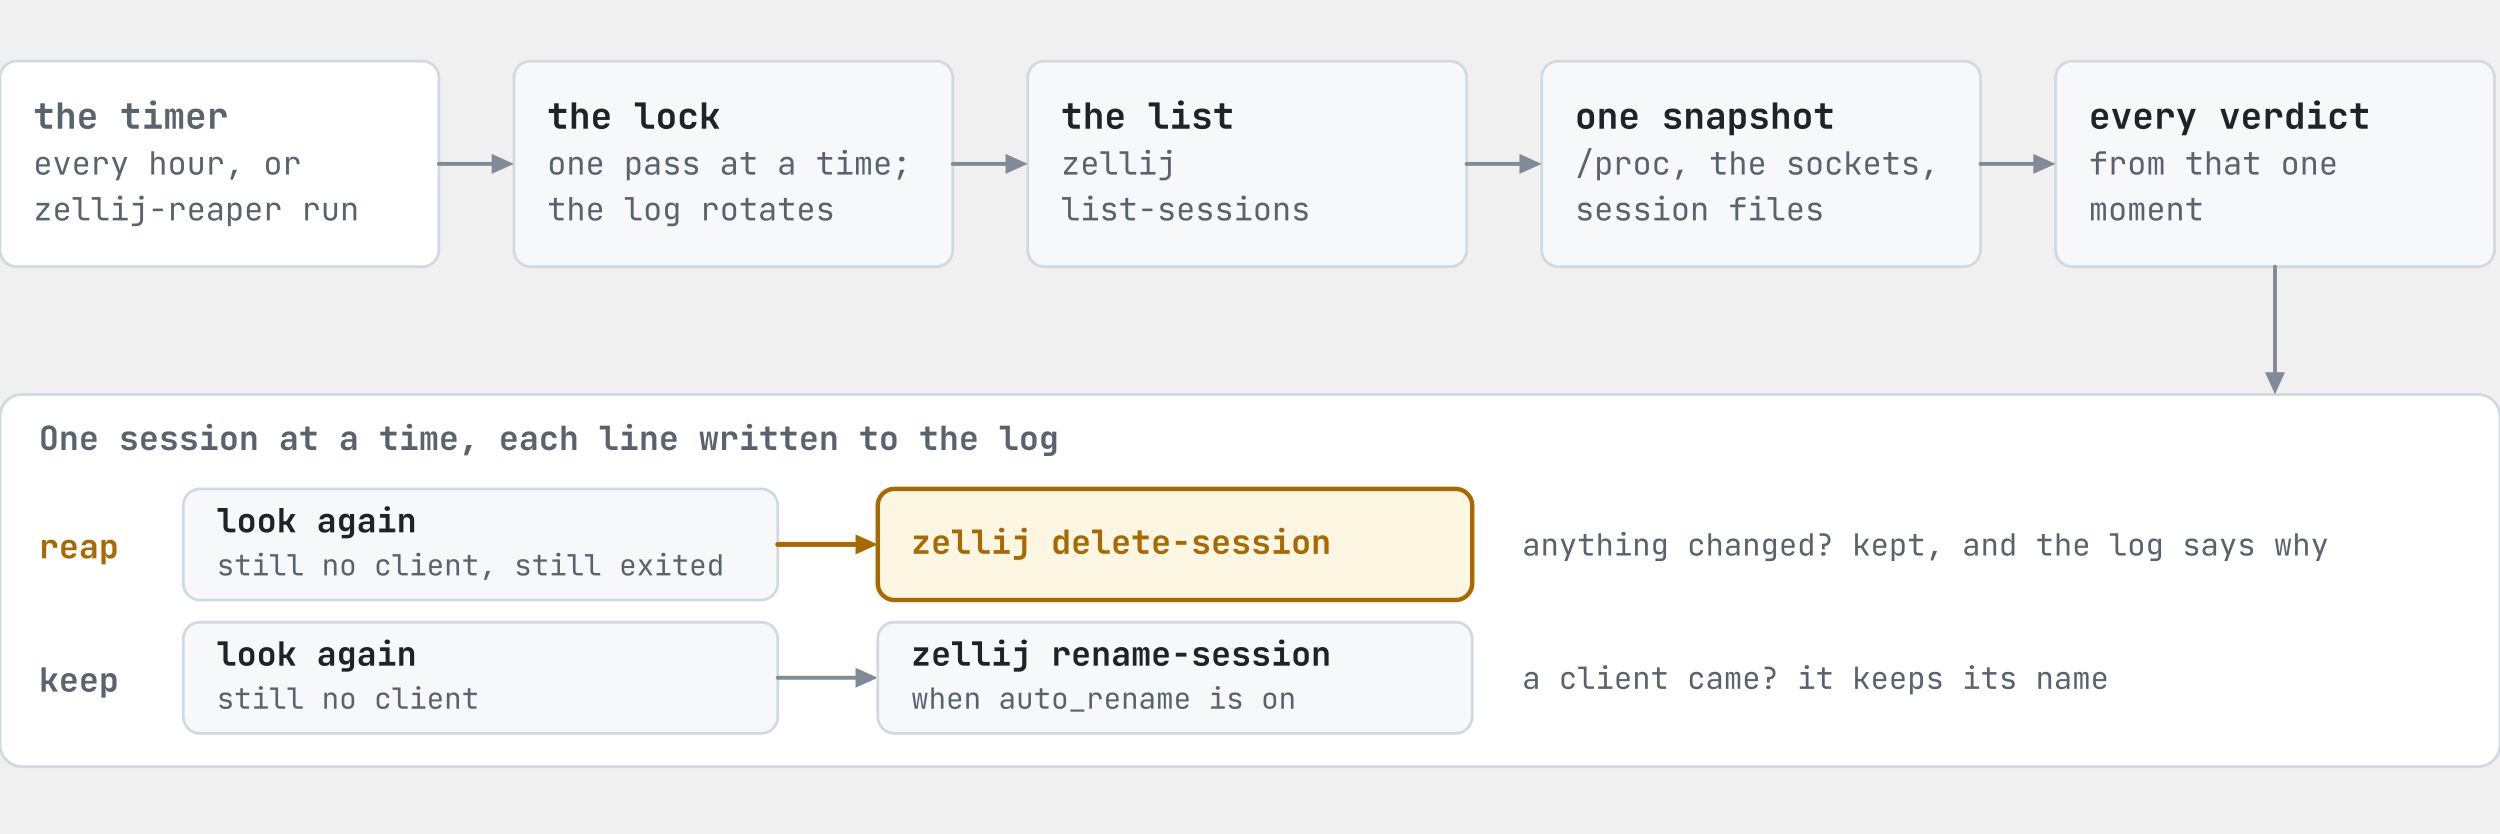
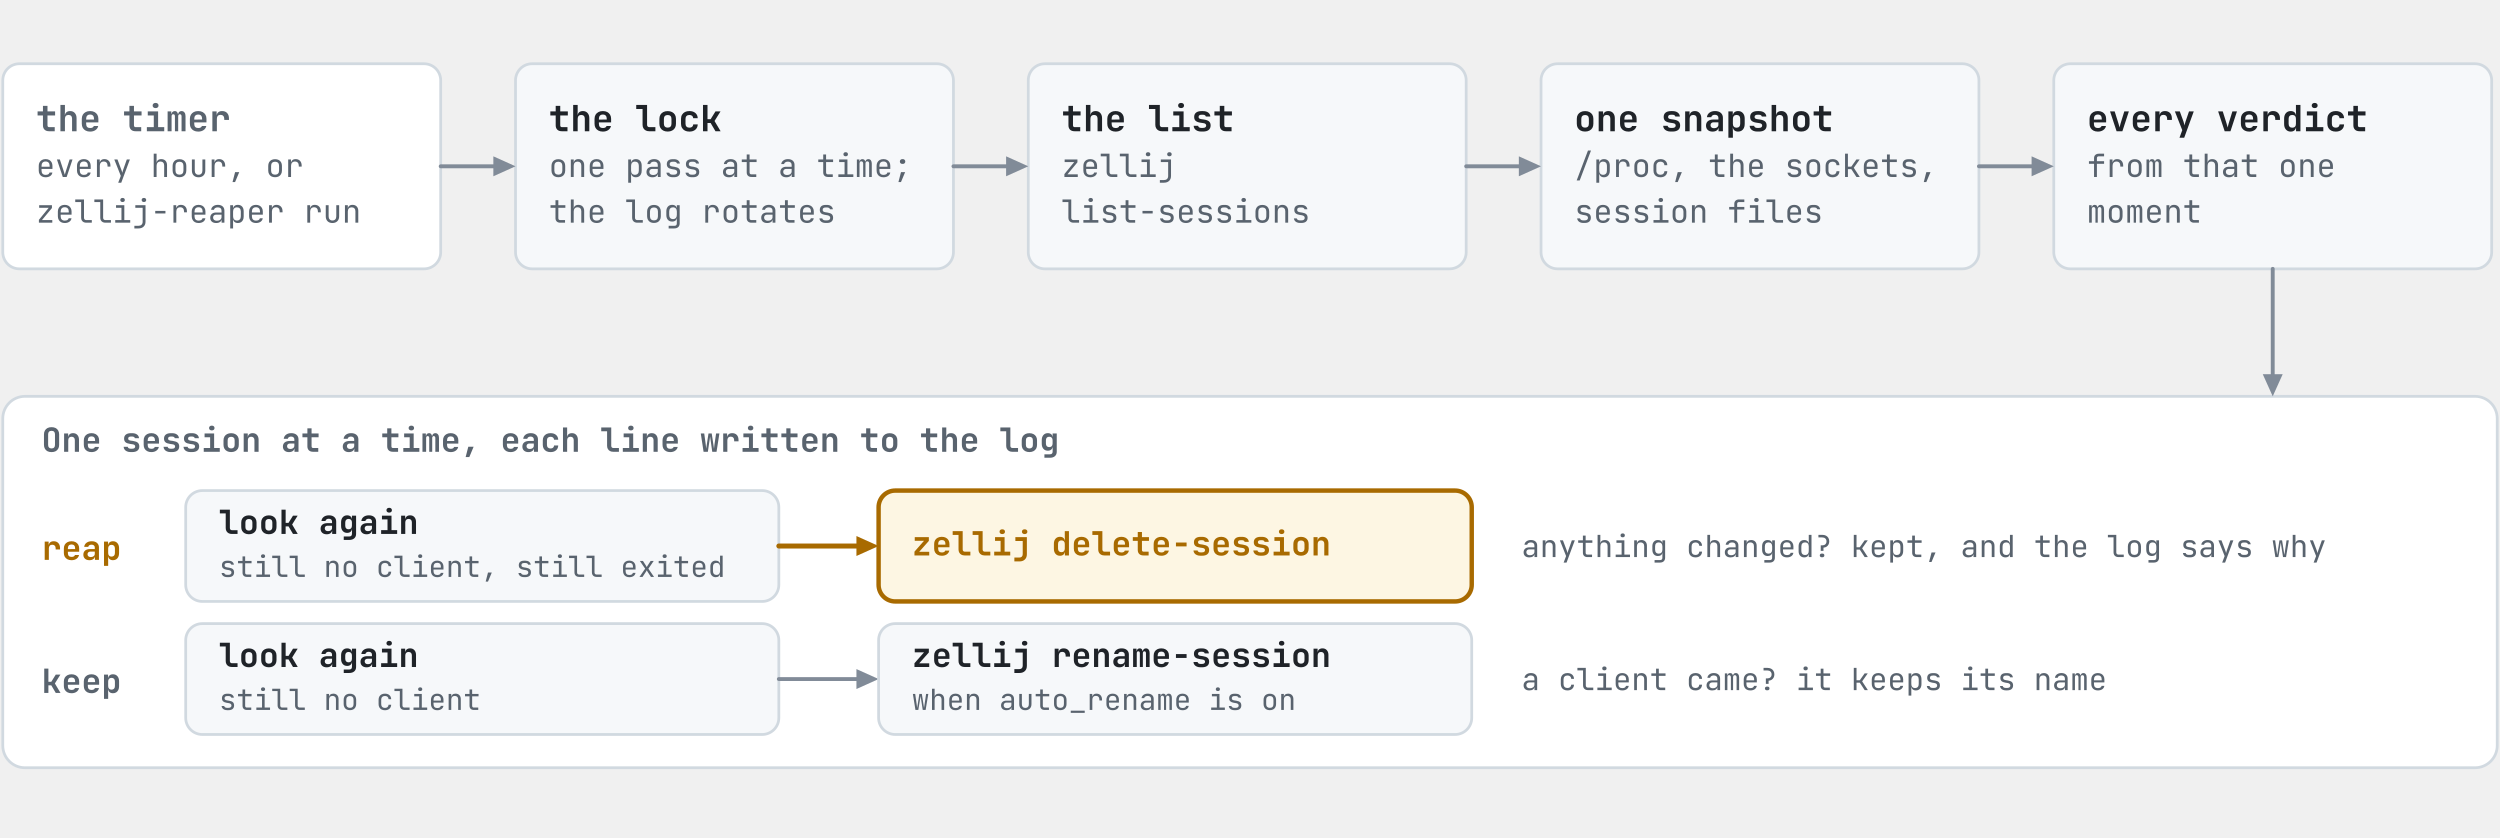
- <svg xmlns="http://www.w3.org/2000/svg" viewBox="0 0 900 300" width="900" height="300" role="img" aria-label="A pass takes the lock and rotates the log, lists the sessions, reads one snapshot of the kernel's tables and zellij's files, and decides every session from it. Then it goes through them one at a time, writing each verdict to the log. Before it deletes or renames a session it looks again, and a session that changed is kept.">
+ <svg xmlns="http://www.w3.org/2000/svg" viewBox="-1 -1 902 302" width="902" height="302" role="img" aria-label="A pass takes the lock and rotates the log, lists the sessions, reads one snapshot of the kernel's tables and zellij's files, and decides every session from it. Then it goes through them one at a time, writing each verdict to the log. Before it deletes or renames a session it looks again, and a session that changed is kept.">
  <defs>
    <path id="g0" d="M360 0Q281 0 236 -44Q192 -88 192 -165V-437H43V-550H192V-705H318V-550H529V-437H318V-165Q318 -113 369 -113H519V0Z" />
    <path id="g1" d="M77 0V-730H202V-550L199 -445H233L199 -416Q199 -484 238 -522Q278 -560 347 -560Q428 -560 476 -506Q525 -452 525 -361V0H400V-348Q400 -398 374 -425Q348 -452 301 -452Q255 -452 228 -424Q202 -396 202 -344V0Z" />
    <path id="g2" d="M301 10Q231 10 179 -17Q127 -44 98 -92Q70 -141 70 -206V-344Q70 -409 98 -458Q127 -506 179 -533Q231 -560 301 -560Q370 -560 422 -533Q473 -506 502 -458Q530 -409 530 -344V-245H191V-206Q191 -148 219 -118Q247 -89 302 -89Q344 -89 370 -104Q396 -118 403 -146H526Q512 -75 450 -32Q389 10 301 10ZM409 -315V-345Q409 -402 382 -432Q355 -463 301 -463Q247 -463 219 -432Q191 -401 191 -344V-323L418 -325Z" />
    <path id="g3" d="M76 0V-114H268V-437H101V-550H388V-114H558V0ZM318 -642Q280 -642 258 -662Q236 -681 236 -714Q236 -747 258 -766Q280 -786 318 -786Q356 -786 378 -766Q400 -747 400 -714Q400 -681 378 -662Q356 -642 318 -642Z" />
    <path id="g4" d="M52 0V-550H154V-476H175L158 -458Q158 -504 184 -532Q210 -560 251 -560Q295 -560 320 -524Q344 -488 344 -427L322 -476H356L343 -458Q343 -504 369 -532Q395 -560 438 -560Q489 -560 519 -522Q549 -484 549 -419V0H439V-414Q439 -441 427 -456Q415 -472 392 -472Q370 -472 358 -457Q345 -442 345 -414V0H255V-414Q255 -442 243 -457Q231 -472 208 -472Q185 -472 174 -457Q162 -442 162 -414V0Z" />
    <path id="g5" d="M94 0V-550H212V-445H243L206 -381Q206 -470 246 -515Q286 -560 364 -560Q453 -560 504 -505Q555 -450 555 -353V-313H424V-344Q424 -397 396 -426Q369 -455 321 -455Q272 -455 246 -426Q219 -397 219 -344V0Z" />
    <path id="g6" d="M300 10Q235 10 186 -16Q138 -42 112 -90Q85 -137 85 -200V-350Q85 -414 112 -461Q138 -508 186 -534Q235 -560 300 -560Q365 -560 414 -534Q462 -508 488 -461Q515 -414 515 -350V-253H173V-200Q173 -135 206 -100Q239 -66 300 -66Q352 -66 384 -84Q416 -103 423 -140H513Q504 -71 446 -30Q387 10 300 10ZM427 -313V-350Q427 -415 394 -450Q362 -485 300 -485Q239 -485 206 -450Q173 -415 173 -350V-321H434Z" />
    <path id="g7" d="M239 0 55 -550H147L269 -180Q280 -147 289 -116Q298 -86 302 -69Q307 -86 316 -116Q325 -147 335 -180L454 -550H545L361 0Z" />
    <path id="g8" d="M111 0V-550H199V-445H220L191 -380Q191 -469 230 -514Q268 -560 344 -560Q431 -560 482 -506Q534 -451 534 -358V-325H444V-350Q444 -415 412 -450Q381 -484 323 -484Q266 -484 234 -449Q201 -414 201 -350V0Z" />
    <path id="g9" d="M178 180 259 -34 55 -550H155L283 -210Q290 -193 296 -170Q302 -146 306 -130Q310 -146 316 -170Q322 -193 328 -210L448 -550H545L274 180Z" />
    <path id="g10" d="M92 0V-730H182V-550V-445H201L182 -424Q182 -489 221 -524Q260 -560 329 -560Q412 -560 461 -509Q510 -458 510 -370V0H420V-360Q420 -419 388 -452Q357 -484 303 -484Q247 -484 214 -449Q182 -414 182 -350V0Z" />
    <path id="g11" d="M300 8Q234 8 186 -17Q138 -42 112 -90Q85 -137 85 -202V-348Q85 -414 112 -461Q138 -508 186 -533Q234 -558 300 -558Q366 -558 414 -533Q462 -508 488 -461Q515 -414 515 -349V-202Q515 -137 488 -90Q462 -42 414 -17Q366 8 300 8ZM300 -72Q359 -72 392 -105Q425 -138 425 -202V-348Q425 -412 392 -445Q359 -478 300 -478Q242 -478 208 -445Q175 -412 175 -348V-202Q175 -138 208 -105Q242 -72 300 -72Z" />
    <path id="g12" d="M299 10Q204 10 147 -46Q90 -103 90 -200V-550H180V-200Q180 -138 212 -104Q244 -69 299 -69Q355 -69 388 -104Q420 -138 420 -200V-550H510V-200Q510 -103 452 -46Q394 10 299 10Z" />
    <path id="g13" d="M165 160 245 -151H375L245 160Z" />
    <path id="g14" d="M90 0V-90L398 -468H98V-550H499V-460L185 -82H510V0Z" />
    <path id="g15" d="M375 0Q327 0 291 -19Q255 -38 235 -73Q215 -108 215 -155V-648H30V-730H305V-155Q305 -121 324 -102Q343 -82 375 -82H550V0Z" />
    <path id="g16" d="M85 0V-82H280V-468H110V-550H370V-82H555V0ZM315 -649Q282 -649 263 -666Q244 -683 244 -712Q244 -742 263 -760Q282 -777 315 -777Q348 -777 367 -760Q386 -742 386 -712Q386 -683 367 -666Q348 -649 315 -649Z" />
    <path id="g17" d="M85 180V97H214Q276 97 310 64Q345 30 345 -31V-468H115V-550H435V-31Q435 66 375 123Q315 180 214 180ZM385 -649Q352 -649 333 -666Q314 -683 314 -712Q314 -742 333 -760Q352 -777 385 -777Q418 -777 437 -760Q456 -742 456 -712Q456 -683 437 -666Q418 -649 385 -649Z" />
    <path id="g18" d="M140 -290V-370H460V-290Z" />
    <path id="g19" d="M252 10Q165 10 115 -34Q65 -79 65 -155Q65 -232 115 -276Q165 -320 250 -320H420V-375Q420 -426 390 -454Q359 -481 303 -481Q254 -481 221 -460Q188 -440 183 -405H93Q102 -476 160 -518Q218 -560 305 -560Q400 -560 455 -511Q510 -462 510 -378V0H422V-105H407L422 -120Q422 -60 376 -25Q329 10 252 10ZM274 -61Q338 -61 379 -93Q420 -125 420 -175V-253H252Q207 -253 181 -228Q155 -203 155 -160Q155 -114 186 -88Q218 -61 274 -61Z" />
    <path id="g20" d="M92 180V-550H182V-445H200L182 -424Q182 -487 224 -524Q265 -560 333 -560Q416 -560 466 -506Q515 -451 515 -356V-195Q515 -132 492 -86Q470 -40 430 -15Q389 10 333 10Q266 10 224 -27Q182 -64 182 -126L200 -105H180L182 20V180ZM303 -68Q360 -68 392 -102Q425 -136 425 -200V-350Q425 -414 392 -448Q360 -482 303 -482Q248 -482 215 -447Q182 -412 182 -350V-200Q182 -138 215 -103Q248 -68 303 -68Z" />
    <path id="g21" d="M92 0V-550H182V-445H201L182 -424Q182 -489 221 -524Q260 -560 329 -560Q412 -560 461 -509Q510 -458 510 -370V0H420V-360Q420 -419 388 -450Q357 -482 303 -482Q247 -482 214 -448Q182 -414 182 -350V0Z" />
    <path id="g22" d="M384 0Q330 0 290 -22Q249 -44 226 -84Q203 -125 203 -178V-617H27V-730H328V-178Q328 -148 346 -130Q363 -113 393 -113H559V0Z" />
    <path id="g23" d="M300 9Q230 9 178 -18Q127 -44 98 -92Q70 -141 70 -207V-343Q70 -409 98 -458Q127 -506 178 -532Q230 -559 300 -559Q371 -559 422 -532Q473 -506 502 -458Q530 -409 530 -344V-207Q530 -141 502 -92Q473 -44 422 -18Q371 9 300 9ZM300 -100Q350 -100 378 -128Q405 -155 405 -207V-343Q405 -396 378 -423Q350 -450 300 -450Q251 -450 223 -423Q195 -396 195 -343V-207Q195 -155 223 -128Q251 -100 300 -100Z" />
    <path id="g24" d="M303 10Q233 10 180 -16Q128 -43 99 -92Q70 -140 70 -206V-344Q70 -411 99 -459Q128 -507 180 -534Q233 -560 303 -560Q407 -560 469 -506Q531 -453 534 -361H409Q406 -404 378 -428Q351 -451 303 -451Q253 -451 224 -424Q195 -396 195 -345V-206Q195 -155 224 -127Q253 -99 303 -99Q351 -99 378 -122Q406 -146 409 -189H534Q531 -97 469 -44Q407 10 303 10Z" />
    <path id="g25" d="M80 0V-730H205V-334H292L426 -550H566L400 -284L569 0H426L292 -228H205V0Z" />
    <path id="g26" d="M283 8Q227 8 186 -10Q144 -27 120 -59Q95 -91 90 -135H180Q186 -106 212 -89Q239 -72 283 -72H325Q378 -72 404 -94Q430 -115 430 -151Q430 -186 406 -206Q383 -227 337 -234L263 -246Q182 -260 142 -296Q103 -333 103 -403Q103 -477 150 -518Q197 -558 291 -558H329Q408 -558 456 -521Q504 -484 514 -421H424Q418 -447 394 -462Q370 -478 329 -478H291Q240 -478 216 -459Q193 -440 193 -402Q193 -368 213 -352Q233 -336 276 -329L350 -317Q439 -303 480 -265Q520 -227 520 -155Q520 -79 472 -36Q423 8 325 8Z" />
    <path id="g27" d="M360 0Q289 0 250 -38Q210 -76 210 -145V-468H55V-550H210V-705H300V-550H520V-468H300V-145Q300 -82 360 -82H510V0Z" />
    <path id="g28" d="M66 0V-550H145V-484H163L149 -460Q149 -506 174 -533Q198 -560 240 -560Q286 -560 311 -526Q336 -492 336 -430L309 -484H351L332 -460Q332 -506 358 -533Q383 -560 425 -560Q477 -560 506 -521Q534 -482 534 -418V0H451V-419Q451 -453 436 -472Q422 -491 394 -491Q367 -491 352 -472Q336 -454 336 -420V0H264V-419Q264 -454 248 -472Q233 -491 205 -491Q177 -491 163 -472Q149 -454 149 -420V0Z" />
    <path id="g29" d="M170 160 250 -151H380L250 160ZM290 -410Q257 -410 236 -431Q215 -452 215 -485Q215 -517 236 -538Q258 -560 290 -560H310Q342 -560 364 -538Q385 -517 385 -485Q385 -452 364 -431Q343 -410 310 -410Z" />
    <path id="g30" d="M161 180V98H336Q378 98 398 79Q417 60 417 20V-50L419 -150H401L418 -165Q418 -105 378 -70Q338 -35 271 -35Q186 -35 137 -90Q88 -146 88 -240V-356Q88 -450 137 -505Q186 -560 271 -560Q338 -560 378 -525Q418 -490 418 -430L401 -445H418V-550H507V20Q507 94 462 137Q416 180 335 180ZM298 -113Q354 -113 386 -148Q418 -183 418 -245V-350Q418 -412 386 -447Q354 -482 298 -482Q241 -482 210 -448Q178 -414 178 -350V-245Q178 -181 210 -147Q241 -113 298 -113Z" />
    <path id="g31" d="M279 9Q216 9 169 -11Q122 -31 96 -66Q69 -102 67 -150H192Q194 -124 218 -108Q241 -92 279 -92H323Q369 -92 392 -110Q415 -128 415 -159Q415 -188 394 -204Q374 -221 331 -226L263 -236Q169 -249 125 -286Q81 -323 81 -397Q81 -474 133 -516Q185 -559 286 -559H324Q416 -559 471 -518Q526 -477 530 -408H405Q402 -430 380 -444Q359 -458 324 -458H286Q243 -458 224 -442Q204 -427 204 -397Q204 -369 221 -356Q238 -342 276 -336L347 -326Q445 -312 492 -274Q538 -235 538 -160Q538 -80 484 -36Q429 9 323 9Z" />
    <path id="g32" d="M77 0V-550H199V-445H233L199 -416Q199 -484 238 -522Q278 -560 347 -560Q428 -560 476 -506Q525 -452 525 -361V0H400V-348Q400 -398 374 -425Q348 -452 301 -452Q255 -452 228 -424Q202 -396 202 -344V0Z" />
    <path id="g33" d="M239 10Q154 10 105 -35Q56 -80 56 -156Q56 -237 110 -281Q164 -325 263 -325H400V-372Q400 -412 374 -434Q348 -457 303 -457Q262 -457 235 -439Q208 -421 203 -390H81Q90 -468 151 -514Q212 -560 307 -560Q408 -560 466 -510Q525 -459 525 -373V0H404V-96H384L404 -123Q404 -62 359 -26Q314 10 239 10ZM280 -84Q333 -84 366 -111Q400 -138 400 -181V-248H265Q227 -248 204 -226Q181 -204 181 -168Q181 -129 208 -106Q234 -84 280 -84Z" />
    <path id="g34" d="M77 180V-550H199V-445H227L199 -416Q199 -483 239 -522Q279 -560 347 -560Q430 -560 480 -503Q530 -446 530 -350V-201Q530 -137 508 -90Q485 -42 444 -16Q403 10 347 10Q279 10 239 -28Q199 -67 199 -134L227 -105H198L202 26V180ZM303 -98Q351 -98 378 -126Q405 -154 405 -206V-344Q405 -396 378 -424Q351 -452 303 -452Q256 -452 229 -424Q202 -395 202 -344V-206Q202 -155 229 -126Q256 -98 303 -98Z" />
    <path id="g35" d="M75 110 430 -830H525L170 110Z" />
    <path id="g36" d="M304 10Q238 10 188 -15Q139 -40 112 -88Q85 -135 85 -200V-350Q85 -416 112 -463Q139 -510 188 -535Q238 -560 304 -560Q399 -560 457 -509Q515 -458 518 -370H428Q425 -423 392 -452Q360 -480 304 -480Q245 -480 210 -446Q175 -413 175 -351V-200Q175 -138 210 -104Q245 -70 304 -70Q360 -70 392 -99Q425 -128 428 -180H518Q515 -92 457 -41Q399 10 304 10Z" />
    <path id="g37" d="M95 0V-730H185V-323H291L451 -550H554L369 -288L557 0H452L292 -245H185V0Z" />
    <path id="g38" d="M220 0V-413H60V-495H220V-590Q220 -655 261 -692Q302 -730 374 -730H535V-648H374Q343 -648 326 -634Q310 -619 310 -590V-495H535V-413H310V0Z" />
    <path id="g39" d="M220 0 39 -550H167L272 -216Q281 -186 290 -154Q298 -122 302 -103Q307 -122 315 -154Q323 -186 331 -215L434 -550H561L381 0Z" />
    <path id="g40" d="M166 180 243 -30 38 -550H175L277 -269Q285 -246 293 -214Q301 -181 305 -160Q310 -181 318 -214Q326 -246 334 -269L430 -550H562L297 180Z" />
    <path id="g41" d="M253 10Q171 10 120 -47Q70 -104 70 -200V-349Q70 -446 120 -503Q170 -560 253 -560Q321 -560 361 -522Q401 -483 401 -416L373 -445H402L398 -576V-730H523V0H401V-105H373L401 -134Q401 -67 361 -28Q321 10 253 10ZM297 -98Q345 -98 372 -126Q398 -155 398 -206V-344Q398 -395 372 -424Q345 -452 297 -452Q249 -452 222 -424Q195 -396 195 -344V-206Q195 -154 222 -126Q249 -98 297 -98Z" />
    <path id="g42" d="M300 10Q230 10 178 -16Q127 -43 100 -92Q72 -140 72 -206V-524Q72 -590 100 -638Q127 -687 178 -714Q230 -740 300 -740Q371 -740 422 -714Q473 -687 500 -638Q528 -590 528 -525V-206Q528 -140 500 -92Q473 -43 422 -16Q371 10 300 10ZM300 -100Q351 -100 377 -128Q403 -155 403 -206V-524Q403 -576 377 -603Q351 -630 300 -630Q249 -630 223 -603Q197 -576 197 -524V-206Q197 -155 224 -128Q250 -100 300 -100Z" />
    <path id="g43" d="M150 160 230 -151H390L260 160Z" />
    <path id="g44" d="M104 0 20 -550H124L170 -213Q174 -184 178 -149Q181 -114 183 -91Q186 -114 191 -149Q196 -184 200 -213L252 -550H349L400 -213Q404 -184 409 -148Q414 -113 417 -90Q419 -114 424 -150Q428 -185 431 -213L480 -550H580L494 0H365L317 -339Q313 -367 308 -402Q303 -436 300 -458Q297 -436 292 -402Q288 -367 283 -339L233 0Z" />
    <path id="g45" d="M152 180V76H315Q357 76 378 56Q399 35 399 -3V-44L401 -147H374L401 -174Q401 -107 362 -70Q322 -32 255 -32Q171 -32 122 -89Q72 -146 72 -243V-350Q72 -446 122 -503Q171 -560 255 -560Q322 -560 362 -522Q401 -485 401 -418L374 -445H401L398 -550H523V0Q523 83 468 132Q413 180 317 180ZM297 -140Q345 -140 372 -168Q398 -197 398 -248V-344Q398 -395 372 -424Q345 -452 297 -452Q249 -452 223 -424Q197 -396 197 -344V-248Q197 -196 223 -168Q249 -140 297 -140Z" />
    <path id="g46" d="M50 0 245 -283 62 -550H168L277 -380Q284 -369 290 -356Q297 -343 301 -335Q304 -343 310 -356Q317 -369 324 -380L434 -550H539L356 -282L550 0H444L326 -180Q319 -191 312 -206Q306 -220 301 -229Q297 -220 290 -206Q282 -191 274 -180L155 0Z" />
    <path id="g47" d="M268 10Q186 10 136 -45Q85 -100 85 -194V-355Q85 -450 135 -505Q185 -560 268 -560Q336 -560 377 -523Q418 -486 418 -424L400 -445H420L418 -570V-730H508V0H418V-105H400L418 -126Q418 -63 377 -26Q336 10 268 10ZM298 -68Q354 -68 386 -103Q418 -138 418 -200V-350Q418 -412 386 -447Q354 -482 298 -482Q241 -482 208 -448Q175 -414 175 -350V-200Q175 -136 208 -102Q241 -68 298 -68Z" />
    <path id="g48" d="M78 0V-113L365 -440H87V-550H511V-437L221 -110H522V0Z" />
    <path id="g49" d="M82 180V64H229Q279 64 306 37Q333 10 333 -39V-434H112V-550H458V-36Q458 64 398 122Q338 180 236 180ZM391 -642Q353 -642 331 -662Q309 -681 309 -714Q309 -747 331 -766Q353 -786 391 -786Q429 -786 451 -766Q473 -747 473 -714Q473 -681 451 -662Q429 -642 391 -642Z" />
    <path id="g50" d="M140 -272V-388H460V-272Z" />
    <path id="g51" d="M211 -205V-385H261Q325 -385 362 -420Q400 -456 400 -515Q400 -574 362 -610Q325 -645 260 -645H135V-730H260Q330 -730 382 -704Q433 -677 462 -629Q490 -581 490 -515Q490 -458 466 -412Q442 -367 400 -340Q357 -313 301 -310V-205ZM240 5Q214 5 197 -12Q180 -29 180 -55Q180 -81 197 -98Q214 -115 240 -115H270Q299 -115 314 -98Q330 -82 330 -56Q330 -30 313 -12Q296 5 270 5Z" />
    <path id="g52" d="M123 0 35 -550H115L170 -160Q173 -138 176 -112Q180 -87 182 -70Q184 -87 188 -112Q193 -138 196 -160L257 -550H343L404 -160Q407 -138 412 -112Q416 -87 418 -70Q420 -87 424 -112Q429 -138 432 -160L489 -550H565L473 0H374L315 -380Q311 -408 306 -436Q301 -464 299 -480Q297 -464 293 -436Q289 -408 284 -380L222 0Z" />
    <path id="g53" d="M60 100V25H540V100Z" />
  </defs>
  <rect x="0" y="22" width="158" height="74" rx="6" fill="#ffffff" stroke="#d1d9e0" stroke-width="1" />
  <g transform="scale(0.013)" fill="#59636e">
    <use href="#g0" x="923.1" y="3565.4" />
    <use href="#g1" x="1523.1" y="3565.4" />
    <use href="#g2" x="2123.1" y="3565.4" />
    <use href="#g0" x="3323.1" y="3565.4" />
    <use href="#g3" x="3923.1" y="3565.4" />
    <use href="#g4" x="4523.1" y="3565.4" />
    <use href="#g2" x="5123.1" y="3565.4" />
    <use href="#g5" x="5723.1" y="3565.4" />
  </g>
  <g transform="scale(0.0115)" fill="#59636e">
    <use href="#g6" x="1043.5" y="5465.2" />
    <use href="#g7" x="1643.5" y="5465.2" />
    <use href="#g6" x="2243.5" y="5465.2" />
    <use href="#g8" x="2843.5" y="5465.2" />
    <use href="#g9" x="3443.5" y="5465.2" />
    <use href="#g10" x="4643.5" y="5465.2" />
    <use href="#g11" x="5243.5" y="5465.2" />
    <use href="#g12" x="5843.5" y="5465.2" />
    <use href="#g8" x="6443.5" y="5465.2" />
    <use href="#g13" x="7043.5" y="5465.2" />
    <use href="#g11" x="8243.5" y="5465.2" />
    <use href="#g8" x="8843.5" y="5465.2" />
  </g>
  <g transform="scale(0.0115)" fill="#59636e">
    <use href="#g14" x="1043.5" y="6900.0" />
    <use href="#g6" x="1643.5" y="6900.0" />
    <use href="#g15" x="2243.5" y="6900.0" />
    <use href="#g15" x="2843.5" y="6900.0" />
    <use href="#g16" x="3443.5" y="6900.0" />
    <use href="#g17" x="4043.5" y="6900.0" />
    <use href="#g18" x="4643.5" y="6900.0" />
    <use href="#g8" x="5243.5" y="6900.0" />
    <use href="#g6" x="5843.5" y="6900.0" />
    <use href="#g19" x="6443.5" y="6900.0" />
    <use href="#g20" x="7043.5" y="6900.0" />
    <use href="#g6" x="7643.5" y="6900.0" />
    <use href="#g8" x="8243.5" y="6900.0" />
    <use href="#g8" x="9443.5" y="6900.0" />
    <use href="#g12" x="10043.5" y="6900.0" />
    <use href="#g21" x="10643.5" y="6900.0" />
  </g>
  <rect x="185" y="22" width="158" height="74" rx="6" fill="#f6f8fa" stroke="#d1d9e0" stroke-width="1" />
  <g transform="scale(0.013)" fill="#1f2328">
    <use href="#g0" x="15153.8" y="3565.4" />
    <use href="#g1" x="15753.8" y="3565.4" />
    <use href="#g2" x="16353.8" y="3565.4" />
    <use href="#g22" x="17553.8" y="3565.4" />
    <use href="#g23" x="18153.8" y="3565.4" />
    <use href="#g24" x="18753.8" y="3565.4" />
    <use href="#g25" x="19353.8" y="3565.4" />
  </g>
  <g transform="scale(0.0115)" fill="#59636e">
    <use href="#g11" x="17130.4" y="5465.2" />
    <use href="#g21" x="17730.4" y="5465.2" />
    <use href="#g6" x="18330.4" y="5465.2" />
    <use href="#g20" x="19530.4" y="5465.2" />
    <use href="#g19" x="20130.4" y="5465.2" />
    <use href="#g26" x="20730.4" y="5465.2" />
    <use href="#g26" x="21330.4" y="5465.2" />
    <use href="#g19" x="22530.4" y="5465.2" />
    <use href="#g27" x="23130.4" y="5465.2" />
    <use href="#g19" x="24330.4" y="5465.2" />
    <use href="#g27" x="25530.4" y="5465.2" />
    <use href="#g16" x="26130.4" y="5465.2" />
    <use href="#g28" x="26730.4" y="5465.2" />
    <use href="#g6" x="27330.4" y="5465.2" />
    <use href="#g29" x="27930.4" y="5465.2" />
  </g>
  <g transform="scale(0.0115)" fill="#59636e">
    <use href="#g27" x="17130.4" y="6900.0" />
    <use href="#g10" x="17730.4" y="6900.0" />
    <use href="#g6" x="18330.4" y="6900.0" />
    <use href="#g15" x="19530.4" y="6900.0" />
    <use href="#g11" x="20130.4" y="6900.0" />
    <use href="#g30" x="20730.4" y="6900.0" />
    <use href="#g8" x="21930.4" y="6900.0" />
    <use href="#g11" x="22530.4" y="6900.0" />
    <use href="#g27" x="23130.4" y="6900.0" />
    <use href="#g19" x="23730.4" y="6900.0" />
    <use href="#g27" x="24330.4" y="6900.0" />
    <use href="#g6" x="24930.4" y="6900.0" />
    <use href="#g26" x="25530.4" y="6900.0" />
  </g>
  <path d="M158,59.0 L178.0,59.0" fill="none" stroke="#818b98" stroke-width="1.4" stroke-linejoin="round" stroke-linecap="round" />
  <path d="M185,59.0 L177.0,62.6 L177.0,55.4 Z" fill="#818b98" />
  <rect x="370" y="22" width="158" height="74" rx="6" fill="#f6f8fa" stroke="#d1d9e0" stroke-width="1" />
  <g transform="scale(0.013)" fill="#1f2328">
    <use href="#g0" x="29384.6" y="3565.4" />
    <use href="#g1" x="29984.6" y="3565.4" />
    <use href="#g2" x="30584.6" y="3565.4" />
    <use href="#g22" x="31784.6" y="3565.4" />
    <use href="#g3" x="32384.6" y="3565.4" />
    <use href="#g31" x="32984.6" y="3565.4" />
    <use href="#g0" x="33584.6" y="3565.4" />
  </g>
  <g transform="scale(0.0115)" fill="#59636e">
    <use href="#g14" x="33217.4" y="5465.2" />
    <use href="#g6" x="33817.4" y="5465.2" />
    <use href="#g15" x="34417.4" y="5465.2" />
    <use href="#g15" x="35017.4" y="5465.2" />
    <use href="#g16" x="35617.4" y="5465.2" />
    <use href="#g17" x="36217.4" y="5465.2" />
  </g>
  <g transform="scale(0.0115)" fill="#59636e">
    <use href="#g15" x="33217.4" y="6900.0" />
    <use href="#g16" x="33817.4" y="6900.0" />
    <use href="#g26" x="34417.4" y="6900.0" />
    <use href="#g27" x="35017.4" y="6900.0" />
    <use href="#g18" x="35617.4" y="6900.0" />
    <use href="#g26" x="36217.4" y="6900.0" />
    <use href="#g6" x="36817.4" y="6900.0" />
    <use href="#g26" x="37417.4" y="6900.0" />
    <use href="#g26" x="38017.4" y="6900.0" />
    <use href="#g16" x="38617.4" y="6900.0" />
    <use href="#g11" x="39217.4" y="6900.0" />
    <use href="#g21" x="39817.4" y="6900.0" />
    <use href="#g26" x="40417.4" y="6900.0" />
  </g>
  <path d="M343,59.0 L363.0,59.0" fill="none" stroke="#818b98" stroke-width="1.4" stroke-linejoin="round" stroke-linecap="round" />
  <path d="M370,59.0 L362.0,62.6 L362.0,55.4 Z" fill="#818b98" />
  <rect x="555" y="22" width="158" height="74" rx="6" fill="#f6f8fa" stroke="#d1d9e0" stroke-width="1" />
  <g transform="scale(0.013)" fill="#1f2328">
    <use href="#g23" x="43615.4" y="3565.4" />
    <use href="#g32" x="44215.4" y="3565.4" />
    <use href="#g2" x="44815.4" y="3565.4" />
    <use href="#g31" x="46015.4" y="3565.4" />
    <use href="#g32" x="46615.4" y="3565.4" />
    <use href="#g33" x="47215.4" y="3565.4" />
    <use href="#g34" x="47815.4" y="3565.4" />
    <use href="#g31" x="48415.4" y="3565.4" />
    <use href="#g1" x="49015.4" y="3565.4" />
    <use href="#g23" x="49615.4" y="3565.4" />
    <use href="#g0" x="50215.4" y="3565.4" />
  </g>
  <g transform="scale(0.0115)" fill="#59636e">
    <use href="#g35" x="49304.3" y="5465.2" />
    <use href="#g20" x="49904.3" y="5465.2" />
    <use href="#g8" x="50504.3" y="5465.2" />
    <use href="#g11" x="51104.3" y="5465.2" />
    <use href="#g36" x="51704.3" y="5465.2" />
    <use href="#g13" x="52304.3" y="5465.2" />
    <use href="#g27" x="53504.3" y="5465.2" />
    <use href="#g10" x="54104.3" y="5465.2" />
    <use href="#g6" x="54704.3" y="5465.2" />
    <use href="#g26" x="55904.3" y="5465.2" />
    <use href="#g11" x="56504.3" y="5465.2" />
    <use href="#g36" x="57104.3" y="5465.2" />
    <use href="#g37" x="57704.3" y="5465.2" />
    <use href="#g6" x="58304.3" y="5465.2" />
    <use href="#g27" x="58904.3" y="5465.2" />
    <use href="#g26" x="59504.3" y="5465.2" />
    <use href="#g13" x="60104.3" y="5465.2" />
  </g>
  <g transform="scale(0.0115)" fill="#59636e">
    <use href="#g26" x="49304.3" y="6900.0" />
    <use href="#g6" x="49904.3" y="6900.0" />
    <use href="#g26" x="50504.3" y="6900.0" />
    <use href="#g26" x="51104.3" y="6900.0" />
    <use href="#g16" x="51704.3" y="6900.0" />
    <use href="#g11" x="52304.3" y="6900.0" />
    <use href="#g21" x="52904.3" y="6900.0" />
    <use href="#g38" x="54104.3" y="6900.0" />
    <use href="#g16" x="54704.3" y="6900.0" />
    <use href="#g15" x="55304.3" y="6900.0" />
    <use href="#g6" x="55904.3" y="6900.0" />
    <use href="#g26" x="56504.3" y="6900.0" />
  </g>
  <path d="M528,59.0 L548.0,59.0" fill="none" stroke="#818b98" stroke-width="1.4" stroke-linejoin="round" stroke-linecap="round" />
  <path d="M555,59.0 L547.0,62.6 L547.0,55.4 Z" fill="#818b98" />
  <rect x="740" y="22" width="158" height="74" rx="6" fill="#f6f8fa" stroke="#d1d9e0" stroke-width="1" />
  <g transform="scale(0.013)" fill="#1f2328">
    <use href="#g2" x="57846.2" y="3565.4" />
    <use href="#g39" x="58446.2" y="3565.4" />
    <use href="#g2" x="59046.2" y="3565.4" />
    <use href="#g5" x="59646.2" y="3565.4" />
    <use href="#g40" x="60246.2" y="3565.4" />
    <use href="#g39" x="61446.2" y="3565.4" />
    <use href="#g2" x="62046.2" y="3565.4" />
    <use href="#g5" x="62646.2" y="3565.4" />
    <use href="#g41" x="63246.2" y="3565.4" />
    <use href="#g3" x="63846.2" y="3565.4" />
    <use href="#g24" x="64446.2" y="3565.4" />
    <use href="#g0" x="65046.2" y="3565.4" />
  </g>
  <g transform="scale(0.0115)" fill="#59636e">
    <use href="#g38" x="65391.3" y="5465.2" />
    <use href="#g8" x="65991.3" y="5465.2" />
    <use href="#g11" x="66591.3" y="5465.2" />
    <use href="#g28" x="67191.3" y="5465.2" />
    <use href="#g27" x="68391.3" y="5465.2" />
    <use href="#g10" x="68991.3" y="5465.2" />
    <use href="#g19" x="69591.3" y="5465.2" />
    <use href="#g27" x="70191.3" y="5465.2" />
    <use href="#g11" x="71391.3" y="5465.2" />
    <use href="#g21" x="71991.3" y="5465.2" />
    <use href="#g6" x="72591.3" y="5465.2" />
  </g>
  <g transform="scale(0.0115)" fill="#59636e">
    <use href="#g28" x="65391.3" y="6900.0" />
    <use href="#g11" x="65991.3" y="6900.0" />
    <use href="#g28" x="66591.3" y="6900.0" />
    <use href="#g6" x="67191.3" y="6900.0" />
    <use href="#g21" x="67791.3" y="6900.0" />
    <use href="#g27" x="68391.3" y="6900.0" />
  </g>
  <path d="M713,59.0 L733.0,59.0" fill="none" stroke="#818b98" stroke-width="1.4" stroke-linejoin="round" stroke-linecap="round" />
  <path d="M740,59.0 L732.0,62.6 L732.0,55.4 Z" fill="#818b98" />
  <rect x="0" y="142" width="900" height="134" rx="8" fill="#ffffff" stroke="#d1d9e0" stroke-width="1" />
  <g transform="scale(0.012)" fill="#59636e">
    <use href="#g42" x="1166.7" y="13500.0" />
    <use href="#g32" x="1766.7" y="13500.0" />
    <use href="#g2" x="2366.7" y="13500.0" />
    <use href="#g31" x="3566.7" y="13500.0" />
    <use href="#g2" x="4166.7" y="13500.0" />
    <use href="#g31" x="4766.7" y="13500.0" />
    <use href="#g31" x="5366.7" y="13500.0" />
    <use href="#g3" x="5966.7" y="13500.0" />
    <use href="#g23" x="6566.7" y="13500.0" />
    <use href="#g32" x="7166.7" y="13500.0" />
    <use href="#g33" x="8366.7" y="13500.0" />
    <use href="#g0" x="8966.7" y="13500.0" />
    <use href="#g33" x="10166.7" y="13500.0" />
    <use href="#g0" x="11366.7" y="13500.0" />
    <use href="#g3" x="11966.7" y="13500.0" />
    <use href="#g4" x="12566.7" y="13500.0" />
    <use href="#g2" x="13166.7" y="13500.0" />
    <use href="#g43" x="13766.7" y="13500.0" />
    <use href="#g2" x="14966.7" y="13500.0" />
    <use href="#g33" x="15566.7" y="13500.0" />
    <use href="#g24" x="16166.7" y="13500.0" />
    <use href="#g1" x="16766.7" y="13500.0" />
    <use href="#g22" x="17966.7" y="13500.0" />
    <use href="#g3" x="18566.7" y="13500.0" />
    <use href="#g32" x="19166.7" y="13500.0" />
    <use href="#g2" x="19766.7" y="13500.0" />
    <use href="#g44" x="20966.7" y="13500.0" />
    <use href="#g5" x="21566.7" y="13500.0" />
    <use href="#g3" x="22166.7" y="13500.0" />
    <use href="#g0" x="22766.7" y="13500.0" />
    <use href="#g0" x="23366.7" y="13500.0" />
    <use href="#g2" x="23966.7" y="13500.0" />
    <use href="#g32" x="24566.7" y="13500.0" />
    <use href="#g0" x="25766.7" y="13500.0" />
    <use href="#g23" x="26366.7" y="13500.0" />
    <use href="#g0" x="27566.7" y="13500.0" />
    <use href="#g1" x="28166.7" y="13500.0" />
    <use href="#g2" x="28766.7" y="13500.0" />
    <use href="#g22" x="29966.7" y="13500.0" />
    <use href="#g23" x="30566.7" y="13500.0" />
    <use href="#g45" x="31166.7" y="13500.0" />
  </g>
  <path d="M819.0,96 L819.0,135.0" fill="none" stroke="#818b98" stroke-width="1.4" stroke-linejoin="round" stroke-linecap="round" />
  <path d="M819.0,142 L815.4,134.0 L822.6,134.0 Z" fill="#818b98" />
  <g transform="scale(0.012)" fill="#A86A00">
    <use href="#g5" x="1166.7" y="16750.0" />
    <use href="#g2" x="1766.7" y="16750.0" />
    <use href="#g33" x="2366.7" y="16750.0" />
    <use href="#g34" x="2966.7" y="16750.0" />
  </g>
  <rect x="66" y="176" width="214" height="40" rx="6" fill="#f6f8fa" stroke="#d1d9e0" stroke-width="1" />
  <g transform="scale(0.012)" fill="#1f2328">
    <use href="#g22" x="6500.0" y="15970.8" />
    <use href="#g23" x="7100.0" y="15970.8" />
    <use href="#g23" x="7700.0" y="15970.8" />
    <use href="#g25" x="8300.0" y="15970.8" />
    <use href="#g33" x="9500.0" y="15970.8" />
    <use href="#g45" x="10100.0" y="15970.8" />
    <use href="#g33" x="10700.0" y="15970.8" />
    <use href="#g3" x="11300.0" y="15970.8" />
    <use href="#g32" x="11900.0" y="15970.8" />
  </g>
  <g transform="scale(0.0105)" fill="#59636e">
    <use href="#g26" x="7428.6" y="19728.6" />
    <use href="#g27" x="8028.6" y="19728.6" />
    <use href="#g16" x="8628.6" y="19728.6" />
    <use href="#g15" x="9228.6" y="19728.6" />
    <use href="#g15" x="9828.6" y="19728.6" />
    <use href="#g21" x="11028.6" y="19728.6" />
    <use href="#g11" x="11628.6" y="19728.6" />
    <use href="#g36" x="12828.6" y="19728.6" />
    <use href="#g15" x="13428.6" y="19728.6" />
    <use href="#g16" x="14028.6" y="19728.6" />
    <use href="#g6" x="14628.6" y="19728.6" />
    <use href="#g21" x="15228.6" y="19728.6" />
    <use href="#g27" x="15828.6" y="19728.6" />
    <use href="#g13" x="16428.6" y="19728.6" />
    <use href="#g26" x="17628.6" y="19728.6" />
    <use href="#g27" x="18228.6" y="19728.6" />
    <use href="#g16" x="18828.6" y="19728.6" />
    <use href="#g15" x="19428.6" y="19728.6" />
    <use href="#g15" x="20028.6" y="19728.6" />
    <use href="#g6" x="21228.6" y="19728.6" />
    <use href="#g46" x="21828.6" y="19728.6" />
    <use href="#g16" x="22428.6" y="19728.6" />
    <use href="#g27" x="23028.6" y="19728.6" />
    <use href="#g6" x="23628.6" y="19728.6" />
    <use href="#g47" x="24228.6" y="19728.6" />
  </g>
  <path d="M280,196.0 L309.0,196.0" fill="none" stroke="#A86A00" stroke-width="1.8" stroke-linejoin="round" stroke-linecap="round" />
  <path d="M316,196.0 L308.0,199.6 L308.0,192.4 Z" fill="#A86A00" />
  <rect x="316" y="176" width="214" height="40" rx="6" fill="#fdf6e3" stroke="#A86A00" stroke-width="1.6" />
  <g transform="scale(0.012)" fill="#A86A00">
    <use href="#g48" x="27333.3" y="16616.7" />
    <use href="#g2" x="27933.3" y="16616.7" />
    <use href="#g22" x="28533.3" y="16616.7" />
    <use href="#g22" x="29133.3" y="16616.7" />
    <use href="#g3" x="29733.3" y="16616.7" />
    <use href="#g49" x="30333.3" y="16616.7" />
    <use href="#g41" x="31533.3" y="16616.7" />
    <use href="#g2" x="32133.3" y="16616.7" />
    <use href="#g22" x="32733.3" y="16616.7" />
    <use href="#g2" x="33333.3" y="16616.7" />
    <use href="#g0" x="33933.3" y="16616.7" />
    <use href="#g2" x="34533.3" y="16616.7" />
    <use href="#g50" x="35133.3" y="16616.7" />
    <use href="#g31" x="35733.3" y="16616.7" />
    <use href="#g2" x="36333.3" y="16616.7" />
    <use href="#g31" x="36933.3" y="16616.7" />
    <use href="#g31" x="37533.3" y="16616.7" />
    <use href="#g3" x="38133.3" y="16616.7" />
    <use href="#g23" x="38733.3" y="16616.7" />
    <use href="#g32" x="39333.3" y="16616.7" />
  </g>
  <g transform="scale(0.011)" fill="#59636e">
    <use href="#g19" x="49818.2" y="18181.8" />
    <use href="#g21" x="50418.2" y="18181.8" />
    <use href="#g9" x="51018.2" y="18181.8" />
    <use href="#g27" x="51618.2" y="18181.8" />
    <use href="#g10" x="52218.2" y="18181.8" />
    <use href="#g16" x="52818.2" y="18181.8" />
    <use href="#g21" x="53418.2" y="18181.8" />
    <use href="#g30" x="54018.2" y="18181.8" />
    <use href="#g36" x="55218.2" y="18181.8" />
    <use href="#g10" x="55818.2" y="18181.8" />
    <use href="#g19" x="56418.2" y="18181.8" />
    <use href="#g21" x="57018.2" y="18181.8" />
    <use href="#g30" x="57618.2" y="18181.8" />
    <use href="#g6" x="58218.2" y="18181.8" />
    <use href="#g47" x="58818.2" y="18181.8" />
    <use href="#g51" x="59418.2" y="18181.8" />
    <use href="#g37" x="60618.2" y="18181.8" />
    <use href="#g6" x="61218.2" y="18181.8" />
    <use href="#g20" x="61818.2" y="18181.8" />
    <use href="#g27" x="62418.2" y="18181.8" />
    <use href="#g13" x="63018.2" y="18181.8" />
    <use href="#g19" x="64218.2" y="18181.8" />
    <use href="#g21" x="64818.2" y="18181.8" />
    <use href="#g47" x="65418.2" y="18181.8" />
    <use href="#g27" x="66618.2" y="18181.8" />
    <use href="#g10" x="67218.2" y="18181.8" />
    <use href="#g6" x="67818.2" y="18181.8" />
    <use href="#g15" x="69018.2" y="18181.8" />
    <use href="#g11" x="69618.2" y="18181.8" />
    <use href="#g30" x="70218.2" y="18181.8" />
    <use href="#g26" x="71418.2" y="18181.8" />
    <use href="#g19" x="72018.2" y="18181.8" />
    <use href="#g9" x="72618.2" y="18181.8" />
    <use href="#g26" x="73218.2" y="18181.8" />
    <use href="#g52" x="74418.2" y="18181.8" />
    <use href="#g10" x="75018.2" y="18181.8" />
    <use href="#g9" x="75618.2" y="18181.8" />
  </g>
  <g transform="scale(0.012)" fill="#59636e">
    <use href="#g25" x="1166.7" y="20750.0" />
    <use href="#g2" x="1766.7" y="20750.0" />
    <use href="#g2" x="2366.7" y="20750.0" />
    <use href="#g34" x="2966.7" y="20750.0" />
  </g>
  <rect x="66" y="224" width="214" height="40" rx="6" fill="#f6f8fa" stroke="#d1d9e0" stroke-width="1" />
  <g transform="scale(0.012)" fill="#1f2328">
    <use href="#g22" x="6500.0" y="19970.8" />
    <use href="#g23" x="7100.0" y="19970.8" />
    <use href="#g23" x="7700.0" y="19970.8" />
    <use href="#g25" x="8300.0" y="19970.8" />
    <use href="#g33" x="9500.0" y="19970.8" />
    <use href="#g45" x="10100.0" y="19970.8" />
    <use href="#g33" x="10700.0" y="19970.8" />
    <use href="#g3" x="11300.0" y="19970.8" />
    <use href="#g32" x="11900.0" y="19970.8" />
  </g>
  <g transform="scale(0.0105)" fill="#59636e">
    <use href="#g26" x="7428.6" y="24300.0" />
    <use href="#g27" x="8028.6" y="24300.0" />
    <use href="#g16" x="8628.6" y="24300.0" />
    <use href="#g15" x="9228.6" y="24300.0" />
    <use href="#g15" x="9828.6" y="24300.0" />
    <use href="#g21" x="11028.6" y="24300.0" />
    <use href="#g11" x="11628.6" y="24300.0" />
    <use href="#g36" x="12828.6" y="24300.0" />
    <use href="#g15" x="13428.6" y="24300.0" />
    <use href="#g16" x="14028.6" y="24300.0" />
    <use href="#g6" x="14628.6" y="24300.0" />
    <use href="#g21" x="15228.6" y="24300.0" />
    <use href="#g27" x="15828.6" y="24300.0" />
  </g>
  <path d="M280,244.0 L309.0,244.0" fill="none" stroke="#818b98" stroke-width="1.4" stroke-linejoin="round" stroke-linecap="round" />
  <path d="M316,244.0 L308.0,247.6 L308.0,240.4 Z" fill="#818b98" />
  <rect x="316" y="224" width="214" height="40" rx="6" fill="#f6f8fa" stroke="#d1d9e0" stroke-width="1" />
  <g transform="scale(0.012)" fill="#1f2328">
    <use href="#g48" x="27333.3" y="19970.8" />
    <use href="#g2" x="27933.3" y="19970.8" />
    <use href="#g22" x="28533.3" y="19970.8" />
    <use href="#g22" x="29133.3" y="19970.8" />
    <use href="#g3" x="29733.3" y="19970.8" />
    <use href="#g49" x="30333.3" y="19970.8" />
    <use href="#g5" x="31533.3" y="19970.8" />
    <use href="#g2" x="32133.3" y="19970.8" />
    <use href="#g32" x="32733.3" y="19970.8" />
    <use href="#g33" x="33333.3" y="19970.8" />
    <use href="#g4" x="33933.3" y="19970.8" />
    <use href="#g2" x="34533.3" y="19970.8" />
    <use href="#g50" x="35133.3" y="19970.8" />
    <use href="#g31" x="35733.3" y="19970.8" />
    <use href="#g2" x="36333.3" y="19970.8" />
    <use href="#g31" x="36933.3" y="19970.8" />
    <use href="#g31" x="37533.3" y="19970.8" />
    <use href="#g3" x="38133.3" y="19970.8" />
    <use href="#g23" x="38733.3" y="19970.8" />
    <use href="#g32" x="39333.3" y="19970.8" />
  </g>
  <g transform="scale(0.0105)" fill="#59636e">
    <use href="#g52" x="31238.1" y="24300.0" />
    <use href="#g10" x="31838.1" y="24300.0" />
    <use href="#g6" x="32438.1" y="24300.0" />
    <use href="#g21" x="33038.1" y="24300.0" />
    <use href="#g19" x="34238.1" y="24300.0" />
    <use href="#g12" x="34838.1" y="24300.0" />
    <use href="#g27" x="35438.1" y="24300.0" />
    <use href="#g11" x="36038.1" y="24300.0" />
    <use href="#g53" x="36638.1" y="24300.0" />
    <use href="#g8" x="37238.1" y="24300.0" />
    <use href="#g6" x="37838.1" y="24300.0" />
    <use href="#g21" x="38438.1" y="24300.0" />
    <use href="#g19" x="39038.1" y="24300.0" />
    <use href="#g28" x="39638.1" y="24300.0" />
    <use href="#g6" x="40238.1" y="24300.0" />
    <use href="#g16" x="41438.1" y="24300.0" />
    <use href="#g26" x="42038.1" y="24300.0" />
    <use href="#g11" x="43238.1" y="24300.0" />
    <use href="#g21" x="43838.1" y="24300.0" />
  </g>
  <g transform="scale(0.011)" fill="#59636e">
    <use href="#g19" x="49818.2" y="22545.5" />
    <use href="#g36" x="51018.2" y="22545.5" />
    <use href="#g15" x="51618.2" y="22545.5" />
    <use href="#g16" x="52218.2" y="22545.5" />
    <use href="#g6" x="52818.2" y="22545.5" />
    <use href="#g21" x="53418.2" y="22545.5" />
    <use href="#g27" x="54018.2" y="22545.5" />
    <use href="#g36" x="55218.2" y="22545.5" />
    <use href="#g19" x="55818.2" y="22545.5" />
    <use href="#g28" x="56418.2" y="22545.5" />
    <use href="#g6" x="57018.2" y="22545.5" />
    <use href="#g51" x="57618.2" y="22545.5" />
    <use href="#g16" x="58818.2" y="22545.5" />
    <use href="#g27" x="59418.2" y="22545.5" />
    <use href="#g37" x="60618.2" y="22545.5" />
    <use href="#g6" x="61218.2" y="22545.5" />
    <use href="#g6" x="61818.2" y="22545.5" />
    <use href="#g20" x="62418.2" y="22545.5" />
    <use href="#g26" x="63018.2" y="22545.5" />
    <use href="#g16" x="64218.2" y="22545.5" />
    <use href="#g27" x="64818.2" y="22545.5" />
    <use href="#g26" x="65418.2" y="22545.5" />
    <use href="#g21" x="66618.2" y="22545.5" />
    <use href="#g19" x="67218.2" y="22545.5" />
    <use href="#g28" x="67818.2" y="22545.5" />
    <use href="#g6" x="68418.2" y="22545.5" />
  </g>
</svg>
